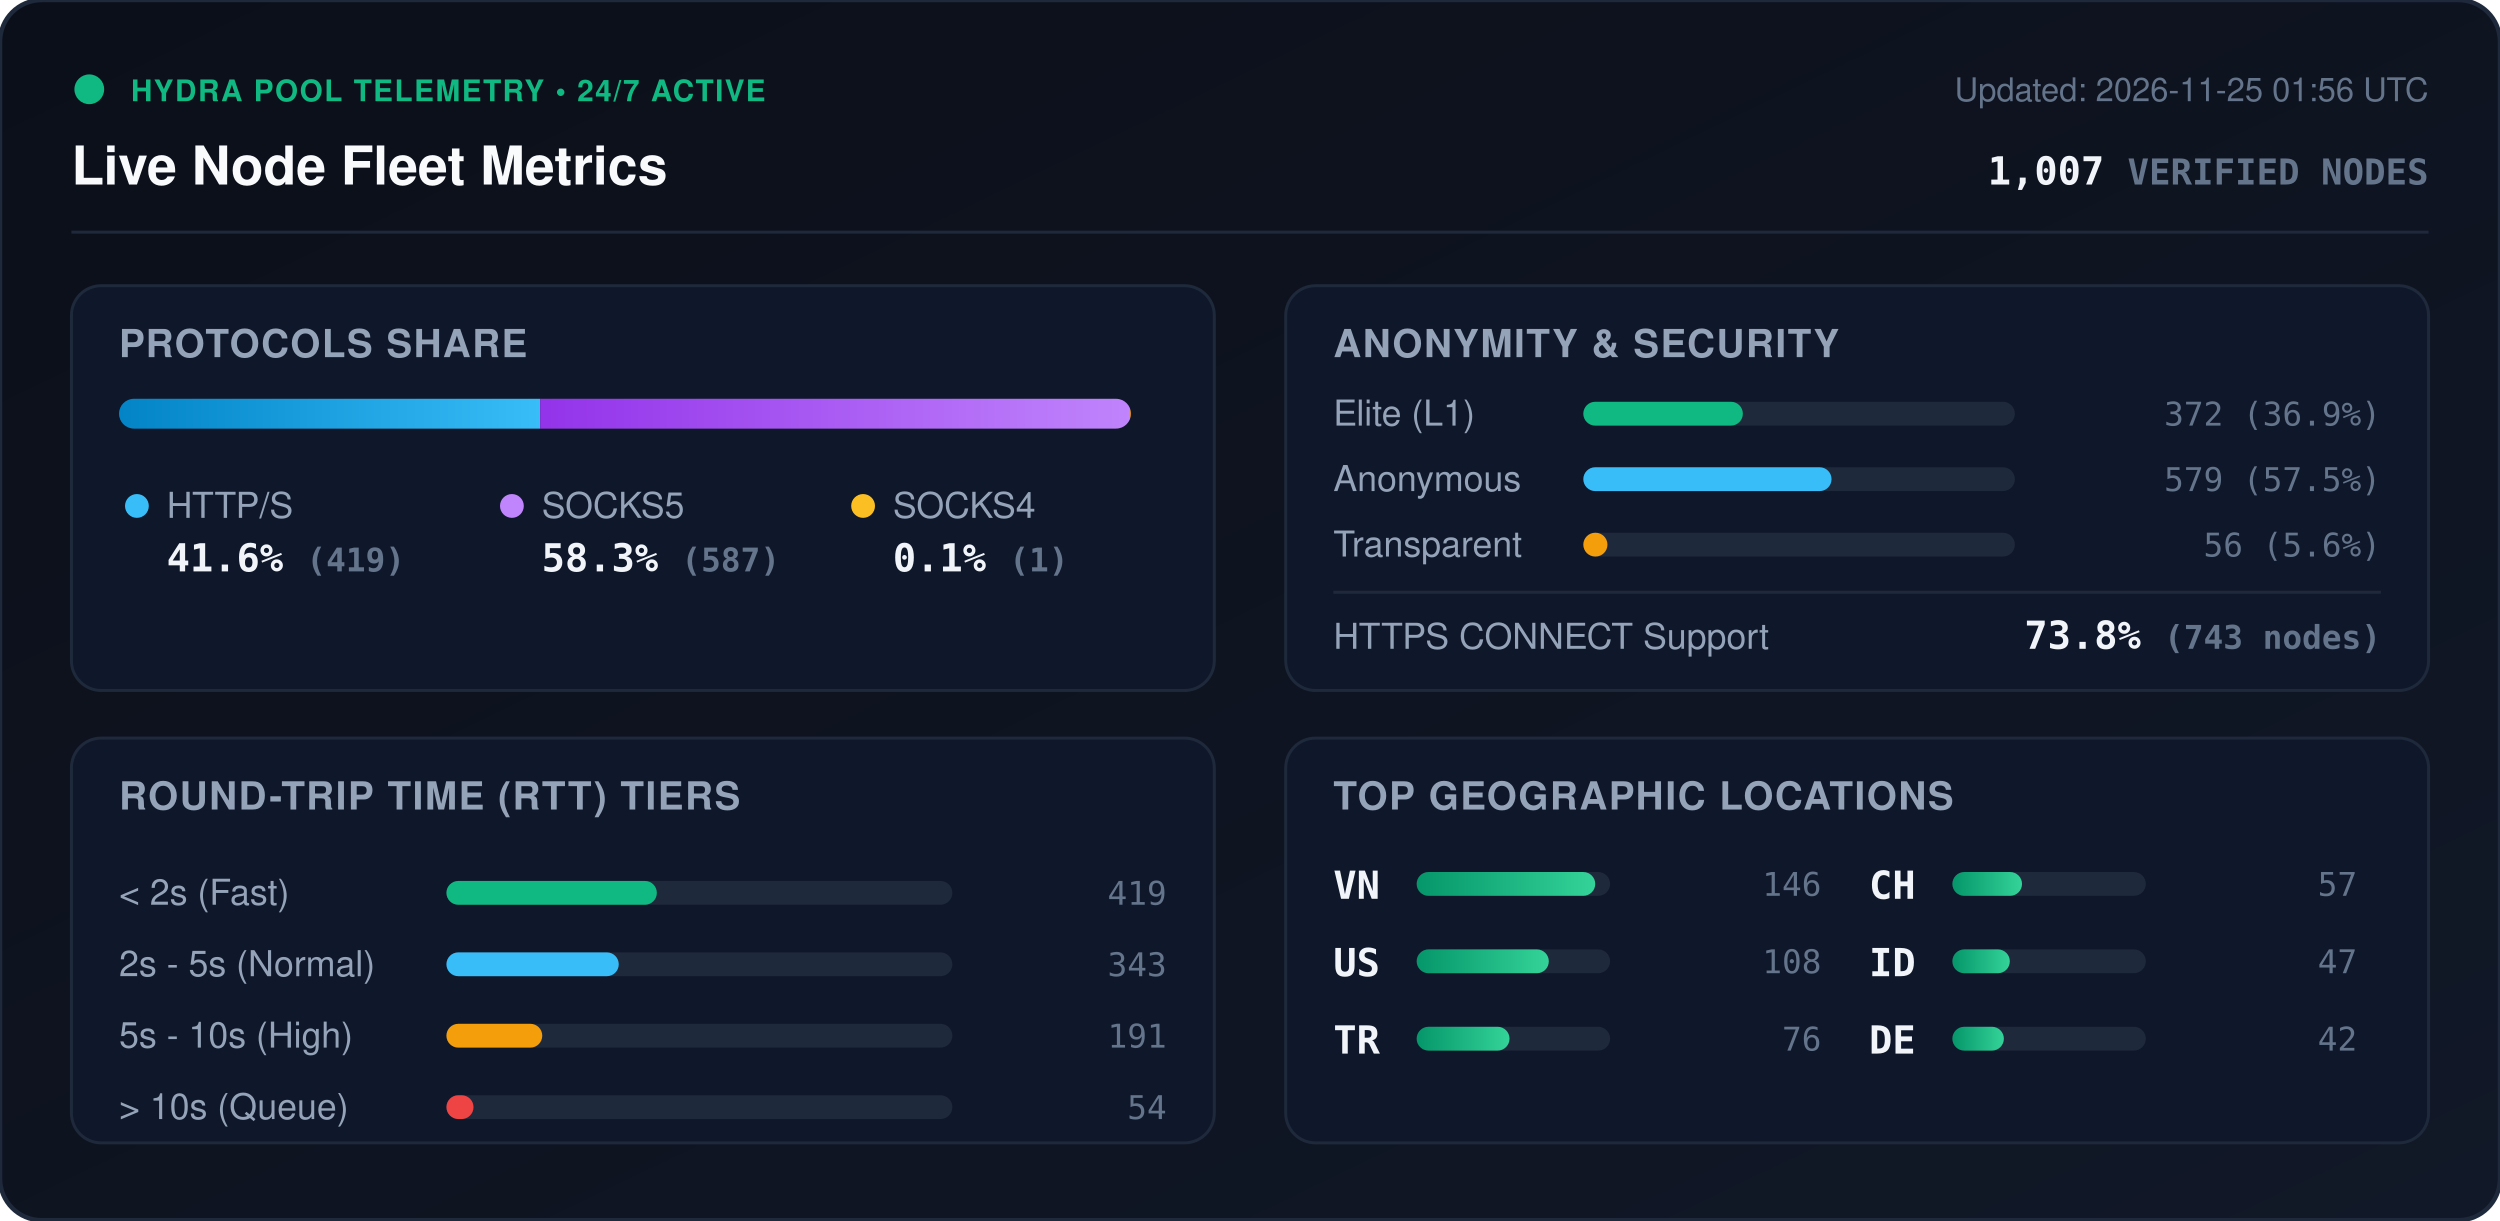
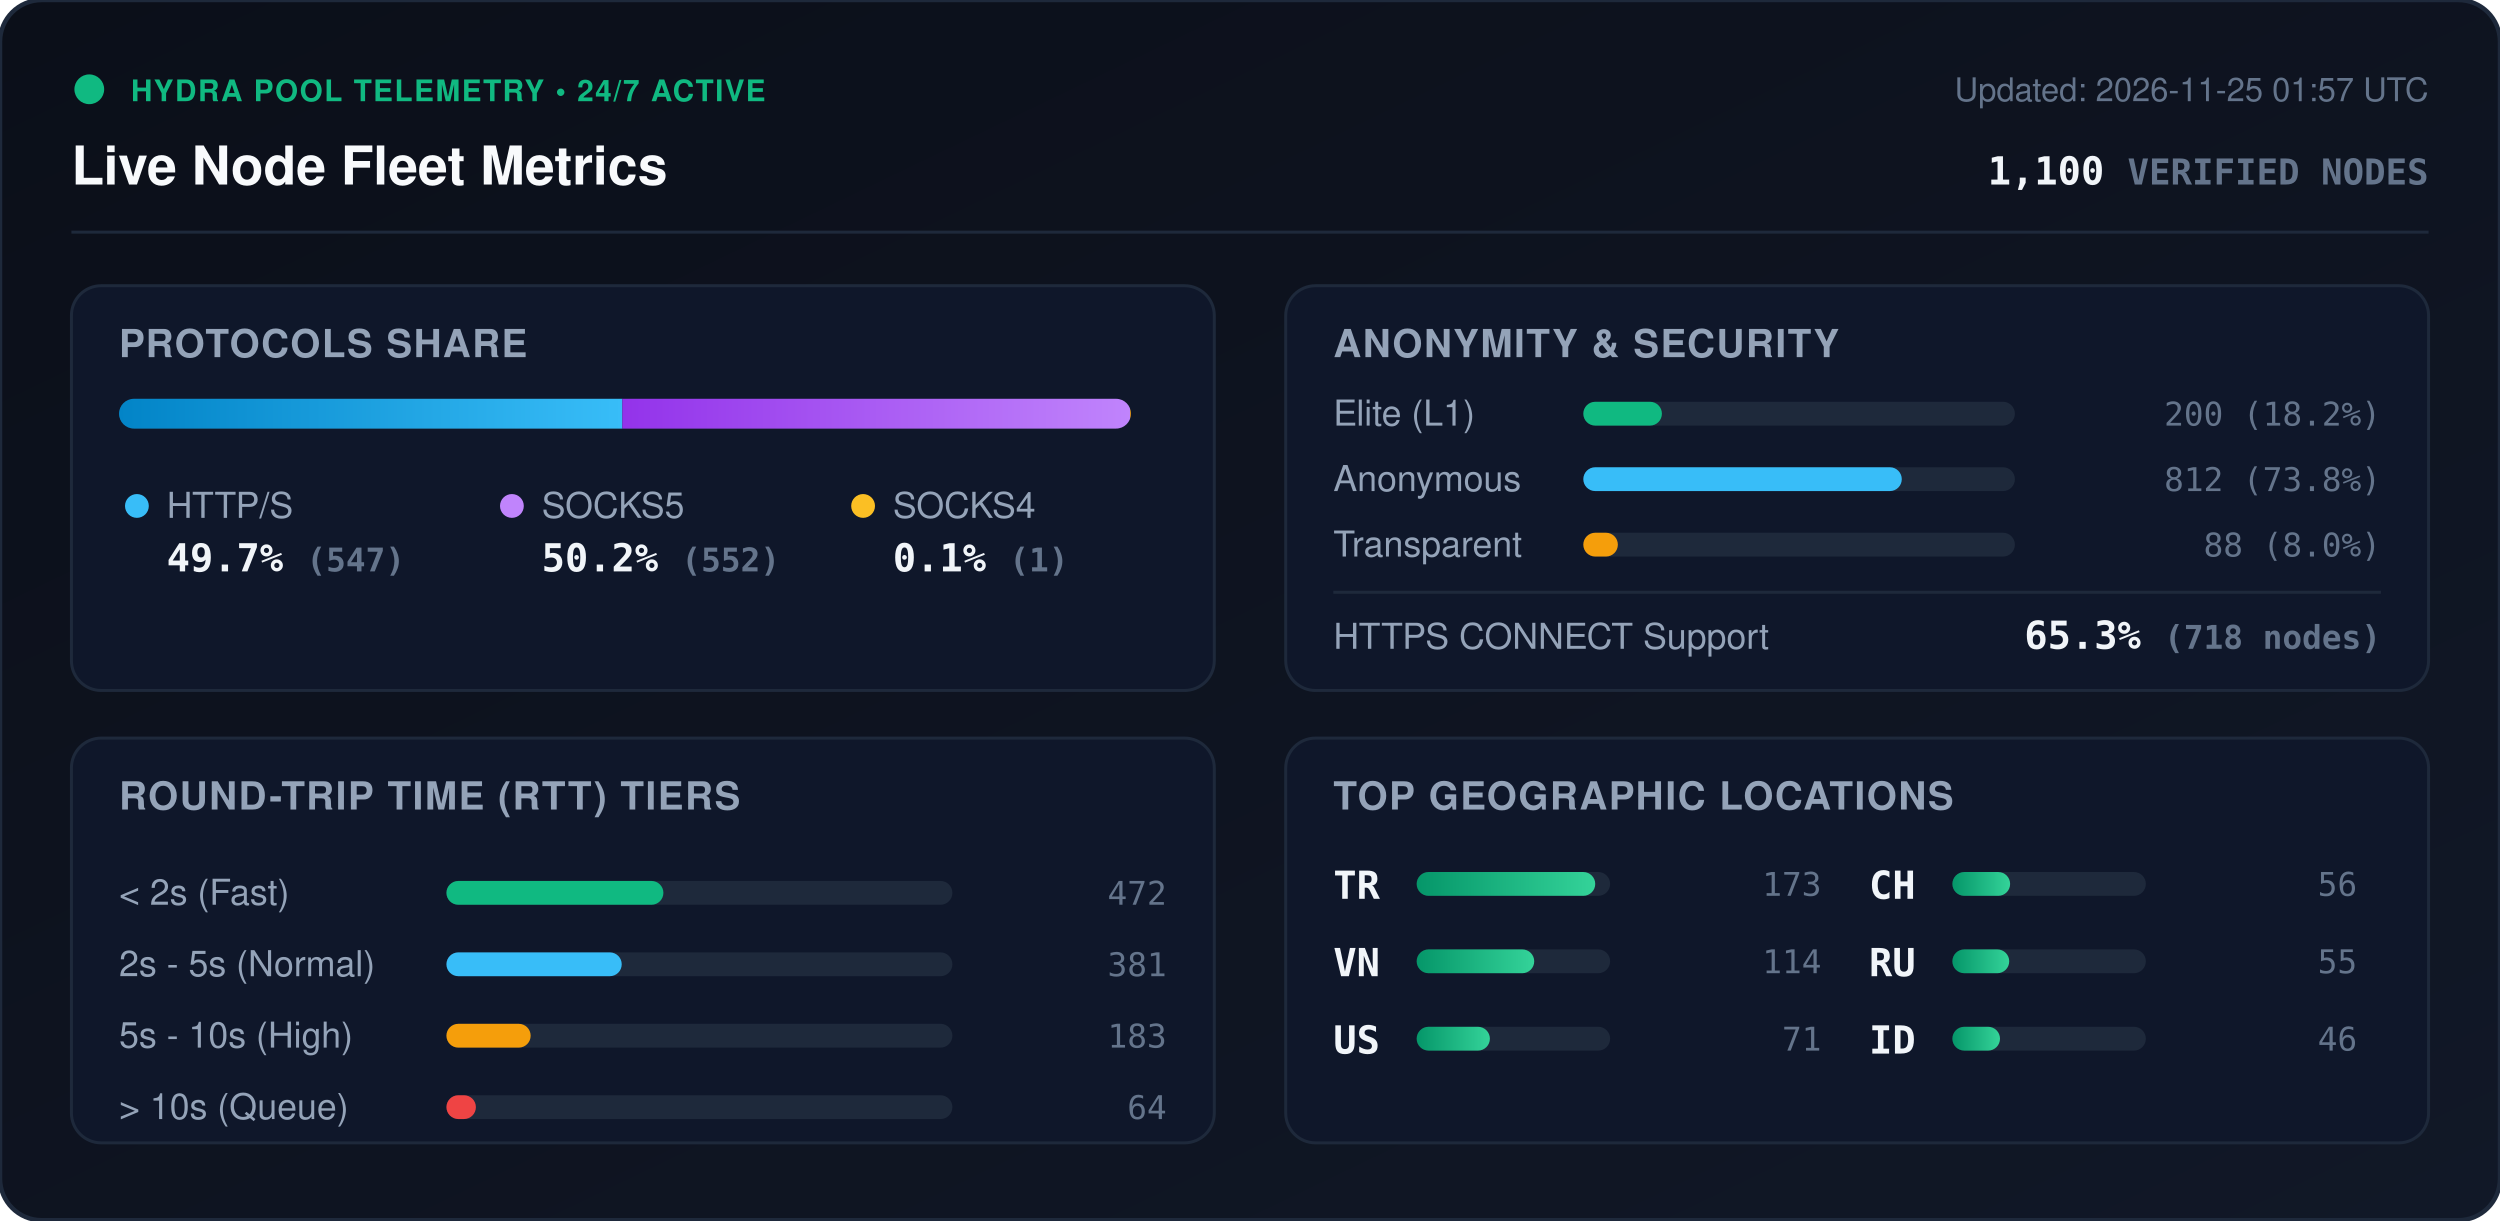
<svg xmlns="http://www.w3.org/2000/svg" viewBox="0 0 840 410" width="840" height="410" style="max-width: 100%; height: auto;">
  <defs>
    <linearGradient id="bg" x1="0%" y1="0%" x2="100%" y2="100%">
      <stop offset="0%" stop-color="#0b0f19" />
      <stop offset="100%" stop-color="#111827" />
    </linearGradient>
    <linearGradient id="bar-http" x1="0%" y1="0%" x2="100%" y2="0%">
      <stop offset="0%" stop-color="#0284c7" />
      <stop offset="100%" stop-color="#38bdf8" />
    </linearGradient>
    <linearGradient id="bar-socks5" x1="0%" y1="0%" x2="100%" y2="0%">
      <stop offset="0%" stop-color="#9333ea" />
      <stop offset="100%" stop-color="#c084fc" />
    </linearGradient>
    <linearGradient id="bar-socks4" x1="0%" y1="0%" x2="100%" y2="0%">
      <stop offset="0%" stop-color="#d97706" />
      <stop offset="100%" stop-color="#fbbf24" />
    </linearGradient>
    <linearGradient id="bar-green" x1="0%" y1="0%" x2="100%" y2="0%">
      <stop offset="0%" stop-color="#059669" />
      <stop offset="100%" stop-color="#34d399" />
    </linearGradient>
    <clipPath id="prog-track-clip">
      <rect width="340.0" height="10" rx="5" />
    </clipPath>
    <style>
      .title { font: 700 18px -apple-system, BlinkMacSystemFont, 'Segoe UI', Helvetica, Arial, sans-serif; fill: #f8fafc; }
      .sub { font: 500 11px -apple-system, BlinkMacSystemFont, 'Segoe UI', Helvetica, Arial, sans-serif; fill: #64748b; }
      .section-hdr { font: 600 13px -apple-system, BlinkMacSystemFont, 'Segoe UI', Helvetica, Arial, sans-serif; fill: #94a3b8; letter-spacing: 0.5px; }
      .metric-val { font: 700 13px -apple-system, BlinkMacSystemFont, 'Segoe UI', Helvetica, Arial, sans-serif; fill: #f1f5f9; }
      .metric-lbl { font: 500 12px -apple-system, BlinkMacSystemFont, 'Segoe UI', Helvetica, Arial, sans-serif; fill: #94a3b8; }
      .badge-txt { font: 700 10px -apple-system, BlinkMacSystemFont, 'Segoe UI', Helvetica, Arial, sans-serif; fill: #10b981; letter-spacing: 0.5px; }
      .mono { font-family: ui-monospace, SFMono-Regular, Menlo, Monaco, Consolas, monospace; }
      .pulse { animation: beacon 2s infinite ease-in-out; }
      @keyframes beacon { 0%, 100% { opacity: 1; } 50% { opacity: 0.35; } }
    </style>
  </defs>
  <rect width="840" height="410" rx="14" fill="url(#bg)" stroke="#1e293b" stroke-width="1.5" />
  <g transform="translate(24, 24)">
    <circle cx="6" cy="6" r="5" fill="#10b981" class="pulse" />
    <text x="20" y="10" class="badge-txt">HYDRA POOL TELEMETRY • 24/7 ACTIVE</text>
    <text x="0" y="38" class="title">Live Node Fleet Metrics</text>
-     <text x="792" y="10" text-anchor="end" class="sub">Updated: 2026-11-25 01:56 UTC</text>
-     <text x="792" y="38" text-anchor="end" class="metric-val mono" fill="#38bdf8">1,007 <tspan font-size="12" fill="#64748b">VERIFIED NODES</tspan>
+     <text x="792" y="10" text-anchor="end" class="sub">Updated: 2026-11-25 01:57 UTC</text>
+     <text x="792" y="38" text-anchor="end" class="metric-val mono" fill="#38bdf8">1,100 <tspan font-size="12" fill="#64748b">VERIFIED NODES</tspan>
    </text>
  </g>
  <line x1="24" y1="78" x2="816" y2="78" stroke="#1e293b" stroke-width="1" />
  <g transform="translate(24, 96)">
    <rect width="384" height="136" rx="10" fill="#0f172a" stroke="#1e293b" />
    <text x="16" y="24" class="section-hdr">PROTOCOLS SHARE</text>
    <g transform="translate(16, 38)">
      <rect width="340.0" height="10" rx="5" fill="#1e293b" />
      <g clip-path="url(#prog-track-clip)">
-         <rect x="0" width="141.5" height="10" fill="url(#bar-http)" />
-         <rect x="141.5" width="198.2" height="10" fill="url(#bar-socks5)" />
+         <rect x="0" width="169.1" height="10" fill="url(#bar-http)" />
+         <rect x="169.1" width="170.6" height="10" fill="url(#bar-socks5)" />
        <rect x="339.7" width="0.3" height="10" fill="url(#bar-socks4)" />
      </g>
    </g>
    <g transform="translate(16, 68)">
      <circle cx="6" cy="6" r="4" fill="#38bdf8" />
      <text x="16" y="10" class="metric-lbl">HTTP/S</text>
-       <text x="16" y="28" class="metric-val mono">41.6% <tspan font-size="11" fill="#64748b">(419)</tspan>
+       <text x="16" y="28" class="metric-val mono">49.7% <tspan font-size="11" fill="#64748b">(547)</tspan>
      </text>
      <circle cx="132" cy="6" r="4" fill="#c084fc" />
      <text x="142" y="10" class="metric-lbl">SOCKS5</text>
-       <text x="142" y="28" class="metric-val mono">58.3% <tspan font-size="11" fill="#64748b">(587)</tspan>
+       <text x="142" y="28" class="metric-val mono">50.2% <tspan font-size="11" fill="#64748b">(552)</tspan>
      </text>
      <circle cx="250" cy="6" r="4" fill="#fbbf24" />
      <text x="260" y="10" class="metric-lbl">SOCKS4</text>
      <text x="260" y="28" class="metric-val mono">0.1% <tspan font-size="11" fill="#64748b">(1)</tspan>
      </text>
    </g>
  </g>
  <g transform="translate(432, 96)">
    <rect width="384" height="136" rx="10" fill="#0f172a" stroke="#1e293b" />
    <text x="16" y="24" class="section-hdr">ANONYMITY &amp; SECURITY</text>
    <text x="16" y="47" class="metric-lbl">Elite (L1)</text>
    <rect x="100" y="39" width="145.0" height="8" rx="4" fill="#1e293b" />
-     <rect x="100" y="39" width="53.6" height="8" rx="4" fill="#10b981" />
-     <text x="368" y="47" text-anchor="end" class="mono sub" fill="#e2e8f0">372 (36.9%)</text>
+     <rect x="100" y="39" width="26.4" height="8" rx="4" fill="#10b981" />
+     <text x="368" y="47" text-anchor="end" class="mono sub" fill="#e2e8f0">200 (18.2%)</text>
    <text x="16" y="69" class="metric-lbl">Anonymous</text>
    <rect x="100" y="61" width="145.0" height="8" rx="4" fill="#1e293b" />
-     <rect x="100" y="61" width="83.4" height="8" rx="4" fill="#38bdf8" />
-     <text x="368" y="69" text-anchor="end" class="mono sub" fill="#e2e8f0">579 (57.5%)</text>
+     <rect x="100" y="61" width="107.0" height="8" rx="4" fill="#38bdf8" />
+     <text x="368" y="69" text-anchor="end" class="mono sub" fill="#e2e8f0">812 (73.8%)</text>
    <text x="16" y="91" class="metric-lbl">Transparent</text>
    <rect x="100" y="83" width="145.0" height="8" rx="4" fill="#1e293b" />
-     <rect x="100" y="83" width="8.1" height="8" rx="4" fill="#f59e0b" />
-     <text x="368" y="91" text-anchor="end" class="mono sub" fill="#e2e8f0">56 (5.6%)</text>
+     <rect x="100" y="83" width="11.6" height="8" rx="4" fill="#f59e0b" />
+     <text x="368" y="91" text-anchor="end" class="mono sub" fill="#e2e8f0">88 (8.0%)</text>
    <line x1="16" y1="103" x2="368" y2="103" stroke="#1e293b" stroke-width="1" />
    <text x="16" y="122" class="metric-lbl">HTTPS CONNECT Support</text>
-     <text x="368" y="122" text-anchor="end" class="metric-val mono" fill="#34d399">73.8% <tspan font-size="11" fill="#64748b">(743 nodes)</tspan>
+     <text x="368" y="122" text-anchor="end" class="metric-val mono" fill="#34d399">65.3% <tspan font-size="11" fill="#64748b">(718 nodes)</tspan>
    </text>
  </g>
  <g transform="translate(24, 248)">
    <rect width="384" height="136" rx="10" fill="#0f172a" stroke="#1e293b" />
    <text x="16" y="24" class="section-hdr">ROUND-TRIP TIME (RTT) TIERS</text>
    <g transform="translate(16, 42)">
      <text x="0" y="14" class="metric-lbl">&lt; 2s (Fast)</text>
      <rect x="110" y="6" width="170" height="8" rx="4" fill="#1e293b" />
-       <rect x="110" y="6" width="70.7" height="8" rx="4" fill="#10b981" />
-       <text x="352" y="14" text-anchor="end" class="mono sub">419</text>
+       <rect x="110" y="6" width="72.9" height="8" rx="4" fill="#10b981" />
+       <text x="352" y="14" text-anchor="end" class="mono sub">472</text>
      <text x="0" y="38" class="metric-lbl">2s - 5s (Normal)</text>
      <rect x="110" y="30" width="170" height="8" rx="4" fill="#1e293b" />
-       <rect x="110" y="30" width="57.9" height="8" rx="4" fill="#38bdf8" />
-       <text x="352" y="38" text-anchor="end" class="mono sub">343</text>
+       <rect x="110" y="30" width="58.9" height="8" rx="4" fill="#38bdf8" />
+       <text x="352" y="38" text-anchor="end" class="mono sub">381</text>
      <text x="0" y="62" class="metric-lbl">5s - 10s (High)</text>
      <rect x="110" y="54" width="170" height="8" rx="4" fill="#1e293b" />
-       <rect x="110" y="54" width="32.2" height="8" rx="4" fill="#f59e0b" />
-       <text x="352" y="62" text-anchor="end" class="mono sub">191</text>
+       <rect x="110" y="54" width="28.3" height="8" rx="4" fill="#f59e0b" />
+       <text x="352" y="62" text-anchor="end" class="mono sub">183</text>
      <text x="0" y="86" class="metric-lbl">&gt; 10s (Queue)</text>
      <rect x="110" y="78" width="170" height="8" rx="4" fill="#1e293b" />
-       <rect x="110" y="78" width="9.1" height="8" rx="4" fill="#ef4444" />
-       <text x="352" y="86" text-anchor="end" class="mono sub">54</text>
+       <rect x="110" y="78" width="9.9" height="8" rx="4" fill="#ef4444" />
+       <text x="352" y="86" text-anchor="end" class="mono sub">64</text>
    </g>
  </g>
  <g transform="translate(432, 248)">
    <rect width="384" height="136" rx="10" fill="#0f172a" stroke="#1e293b" />
    <text x="16" y="24" class="section-hdr">TOP GEOGRAPHIC LOCATIONS</text>
    <g transform="translate(16, 42)">
      <g transform="translate(0, 0)">
+         <text x="0" y="12" class="mono metric-val" font-size="12">TR</text>
+         <rect x="28" y="3" width="65" height="8" rx="4" fill="#1e293b" />
+         <rect x="28" y="3" width="60.0" height="8" rx="4" fill="url(#bar-green)" />
+         <text x="164" y="11" text-anchor="end" class="mono sub">173</text>
+       </g>
+       <g transform="translate(0, 26)">
        <text x="0" y="12" class="mono metric-val" font-size="12">VN</text>
        <rect x="28" y="3" width="65" height="8" rx="4" fill="#1e293b" />
-         <rect x="28" y="3" width="60.0" height="8" rx="4" fill="url(#bar-green)" />
-         <text x="164" y="11" text-anchor="end" class="mono sub">146</text>
+         <rect x="28" y="3" width="39.5" height="8" rx="4" fill="url(#bar-green)" />
+         <text x="164" y="11" text-anchor="end" class="mono sub">114</text>
      </g>
-       <g transform="translate(0, 26)">
+       <g transform="translate(0, 52)">
        <text x="0" y="12" class="mono metric-val" font-size="12">US</text>
        <rect x="28" y="3" width="65" height="8" rx="4" fill="#1e293b" />
-         <rect x="28" y="3" width="44.4" height="8" rx="4" fill="url(#bar-green)" />
-         <text x="164" y="11" text-anchor="end" class="mono sub">108</text>
-       </g>
-       <g transform="translate(0, 52)">
-         <text x="0" y="12" class="mono metric-val" font-size="12">TR</text>
-         <rect x="28" y="3" width="65" height="8" rx="4" fill="#1e293b" />
-         <rect x="28" y="3" width="31.2" height="8" rx="4" fill="url(#bar-green)" />
-         <text x="164" y="11" text-anchor="end" class="mono sub">76</text>
+         <rect x="28" y="3" width="24.6" height="8" rx="4" fill="url(#bar-green)" />
+         <text x="164" y="11" text-anchor="end" class="mono sub">71</text>
      </g>
      <g transform="translate(180, 0)">
        <text x="0" y="12" class="mono metric-val" font-size="12">CH</text>
        <rect x="28" y="3" width="65" height="8" rx="4" fill="#1e293b" />
-         <rect x="28" y="3" width="23.4" height="8" rx="4" fill="url(#bar-green)" />
-         <text x="164" y="11" text-anchor="end" class="mono sub">57</text>
+         <rect x="28" y="3" width="19.4" height="8" rx="4" fill="url(#bar-green)" />
+         <text x="164" y="11" text-anchor="end" class="mono sub">56</text>
      </g>
      <g transform="translate(180, 26)">
+         <text x="0" y="12" class="mono metric-val" font-size="12">RU</text>
+         <rect x="28" y="3" width="65" height="8" rx="4" fill="#1e293b" />
+         <rect x="28" y="3" width="19.1" height="8" rx="4" fill="url(#bar-green)" />
+         <text x="164" y="11" text-anchor="end" class="mono sub">55</text>
+       </g>
+       <g transform="translate(180, 52)">
        <text x="0" y="12" class="mono metric-val" font-size="12">ID</text>
        <rect x="28" y="3" width="65" height="8" rx="4" fill="#1e293b" />
-         <rect x="28" y="3" width="19.3" height="8" rx="4" fill="url(#bar-green)" />
-         <text x="164" y="11" text-anchor="end" class="mono sub">47</text>
-       </g>
-       <g transform="translate(180, 52)">
-         <text x="0" y="12" class="mono metric-val" font-size="12">DE</text>
-         <rect x="28" y="3" width="65" height="8" rx="4" fill="#1e293b" />
-         <rect x="28" y="3" width="17.3" height="8" rx="4" fill="url(#bar-green)" />
-         <text x="164" y="11" text-anchor="end" class="mono sub">42</text>
+         <rect x="28" y="3" width="16.0" height="8" rx="4" fill="url(#bar-green)" />
+         <text x="164" y="11" text-anchor="end" class="mono sub">46</text>
      </g>
    </g>
  </g>
</svg>
